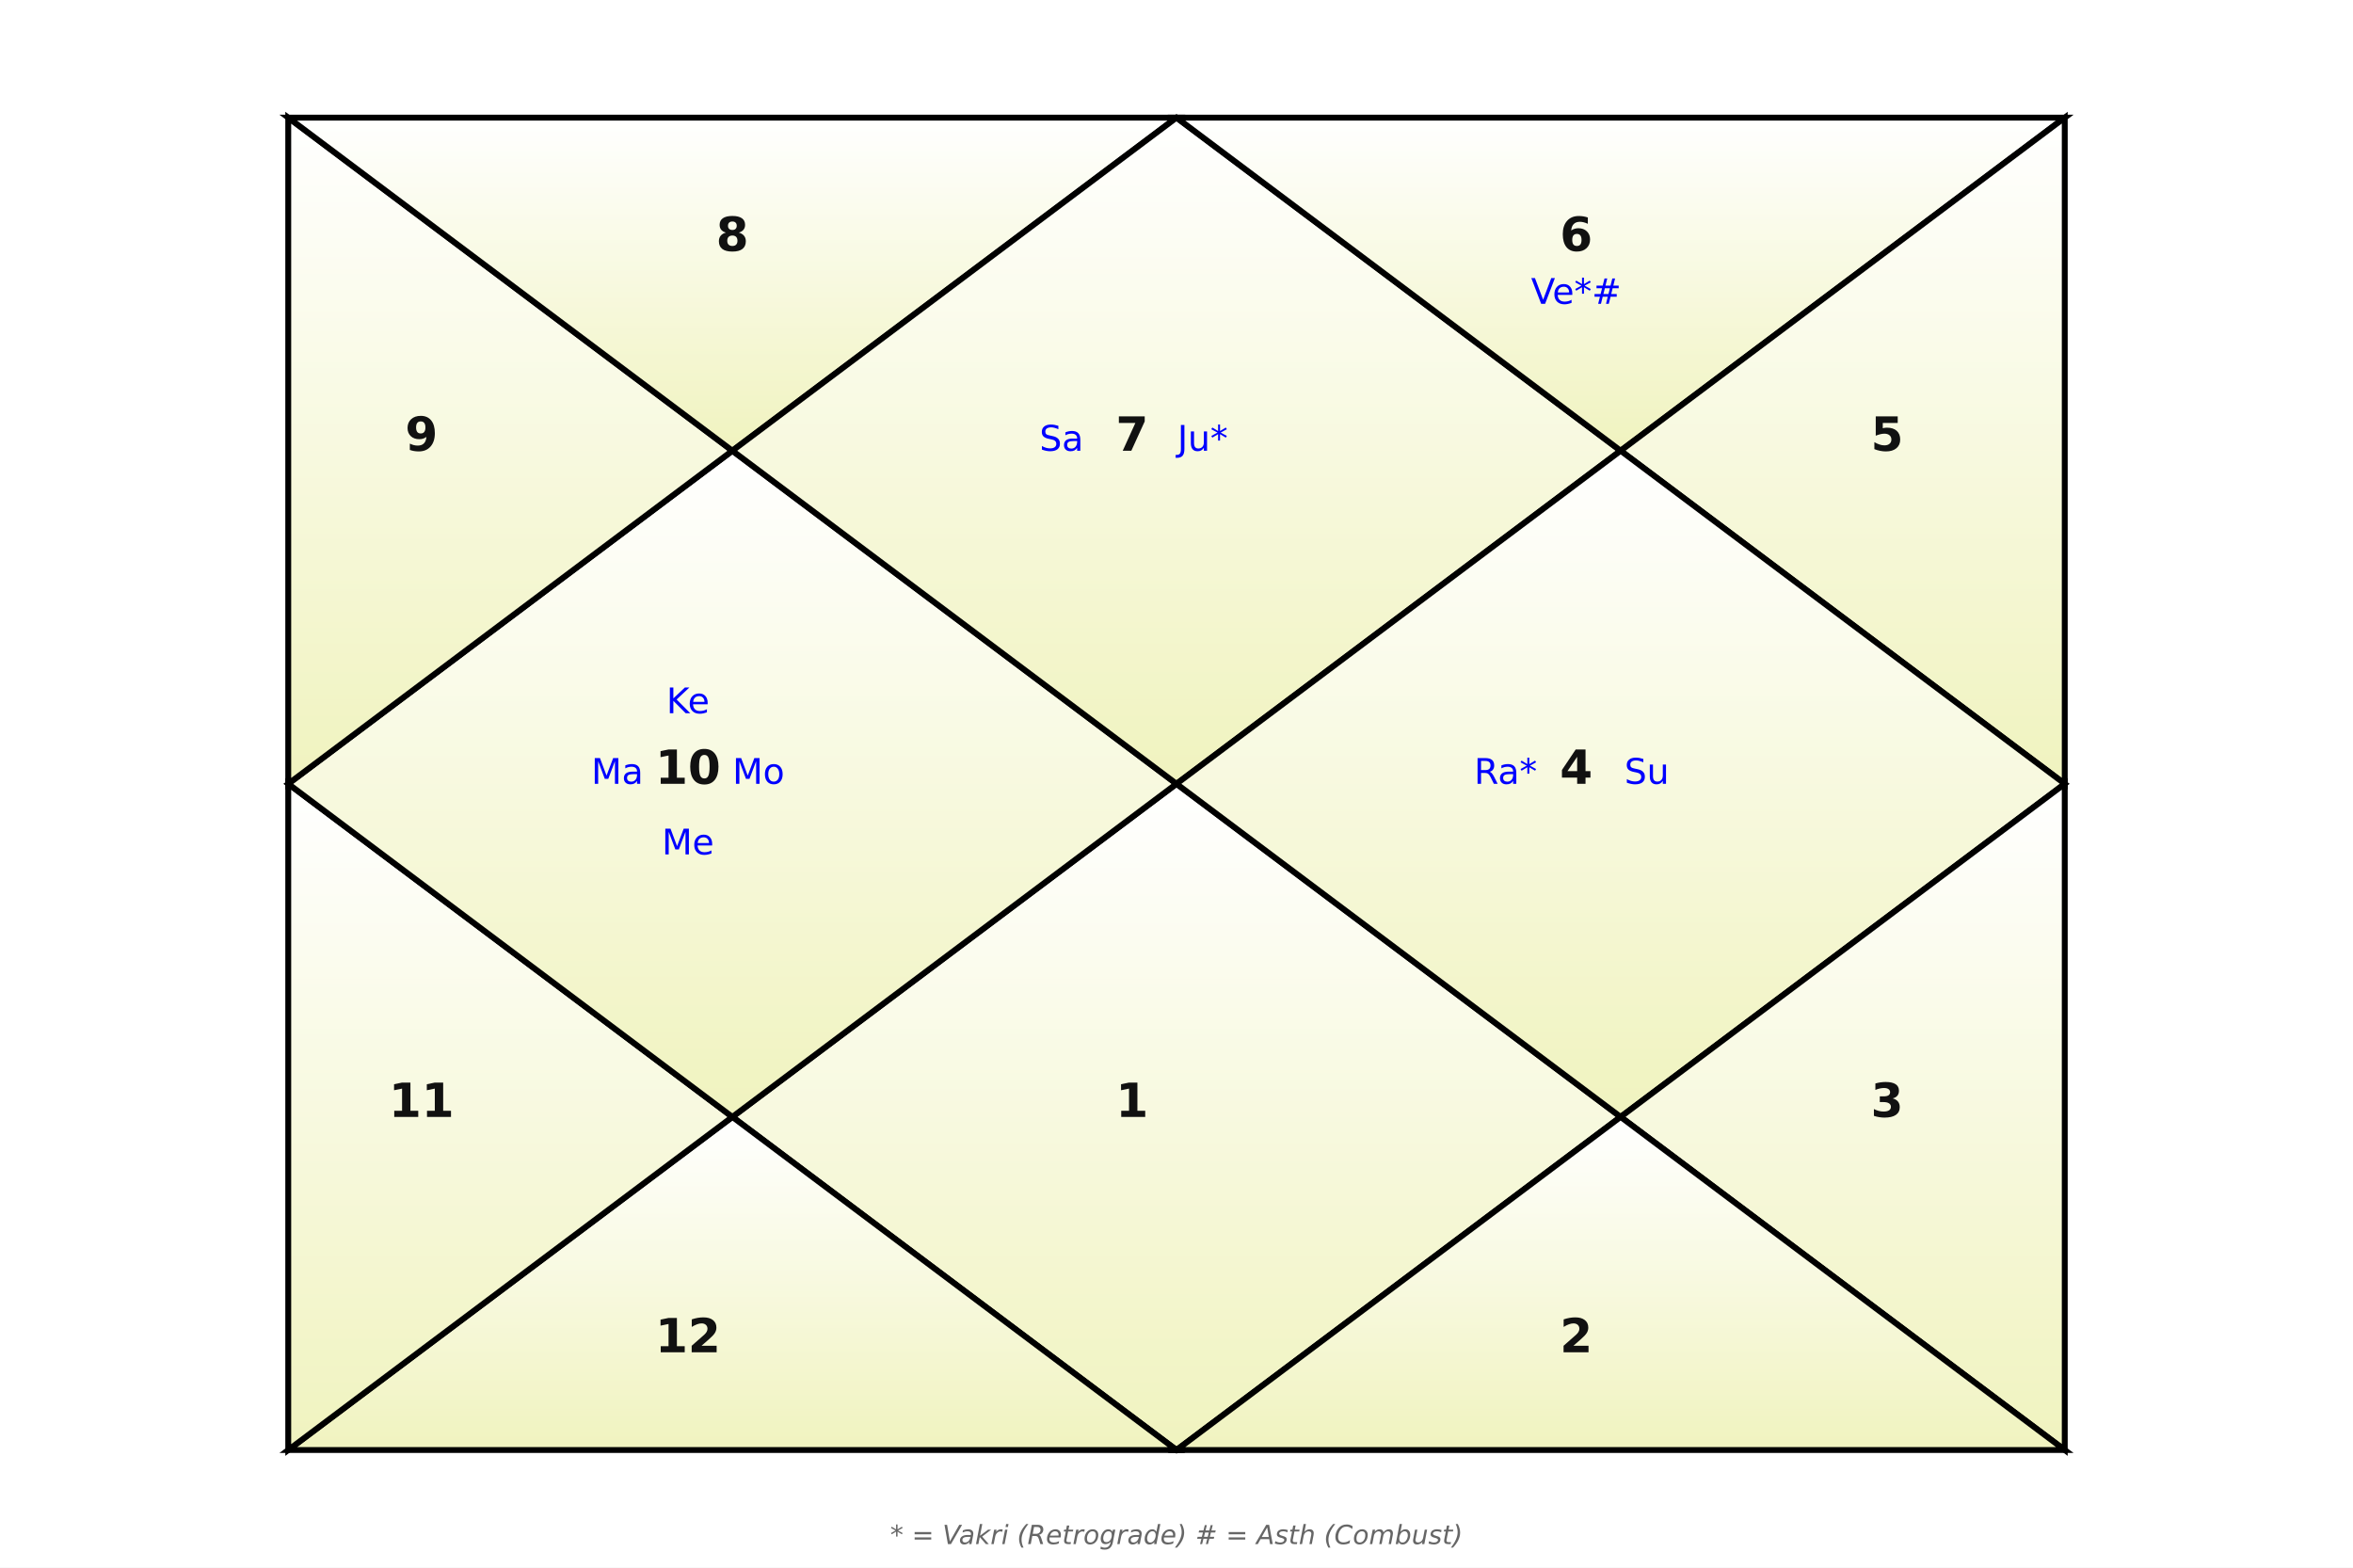
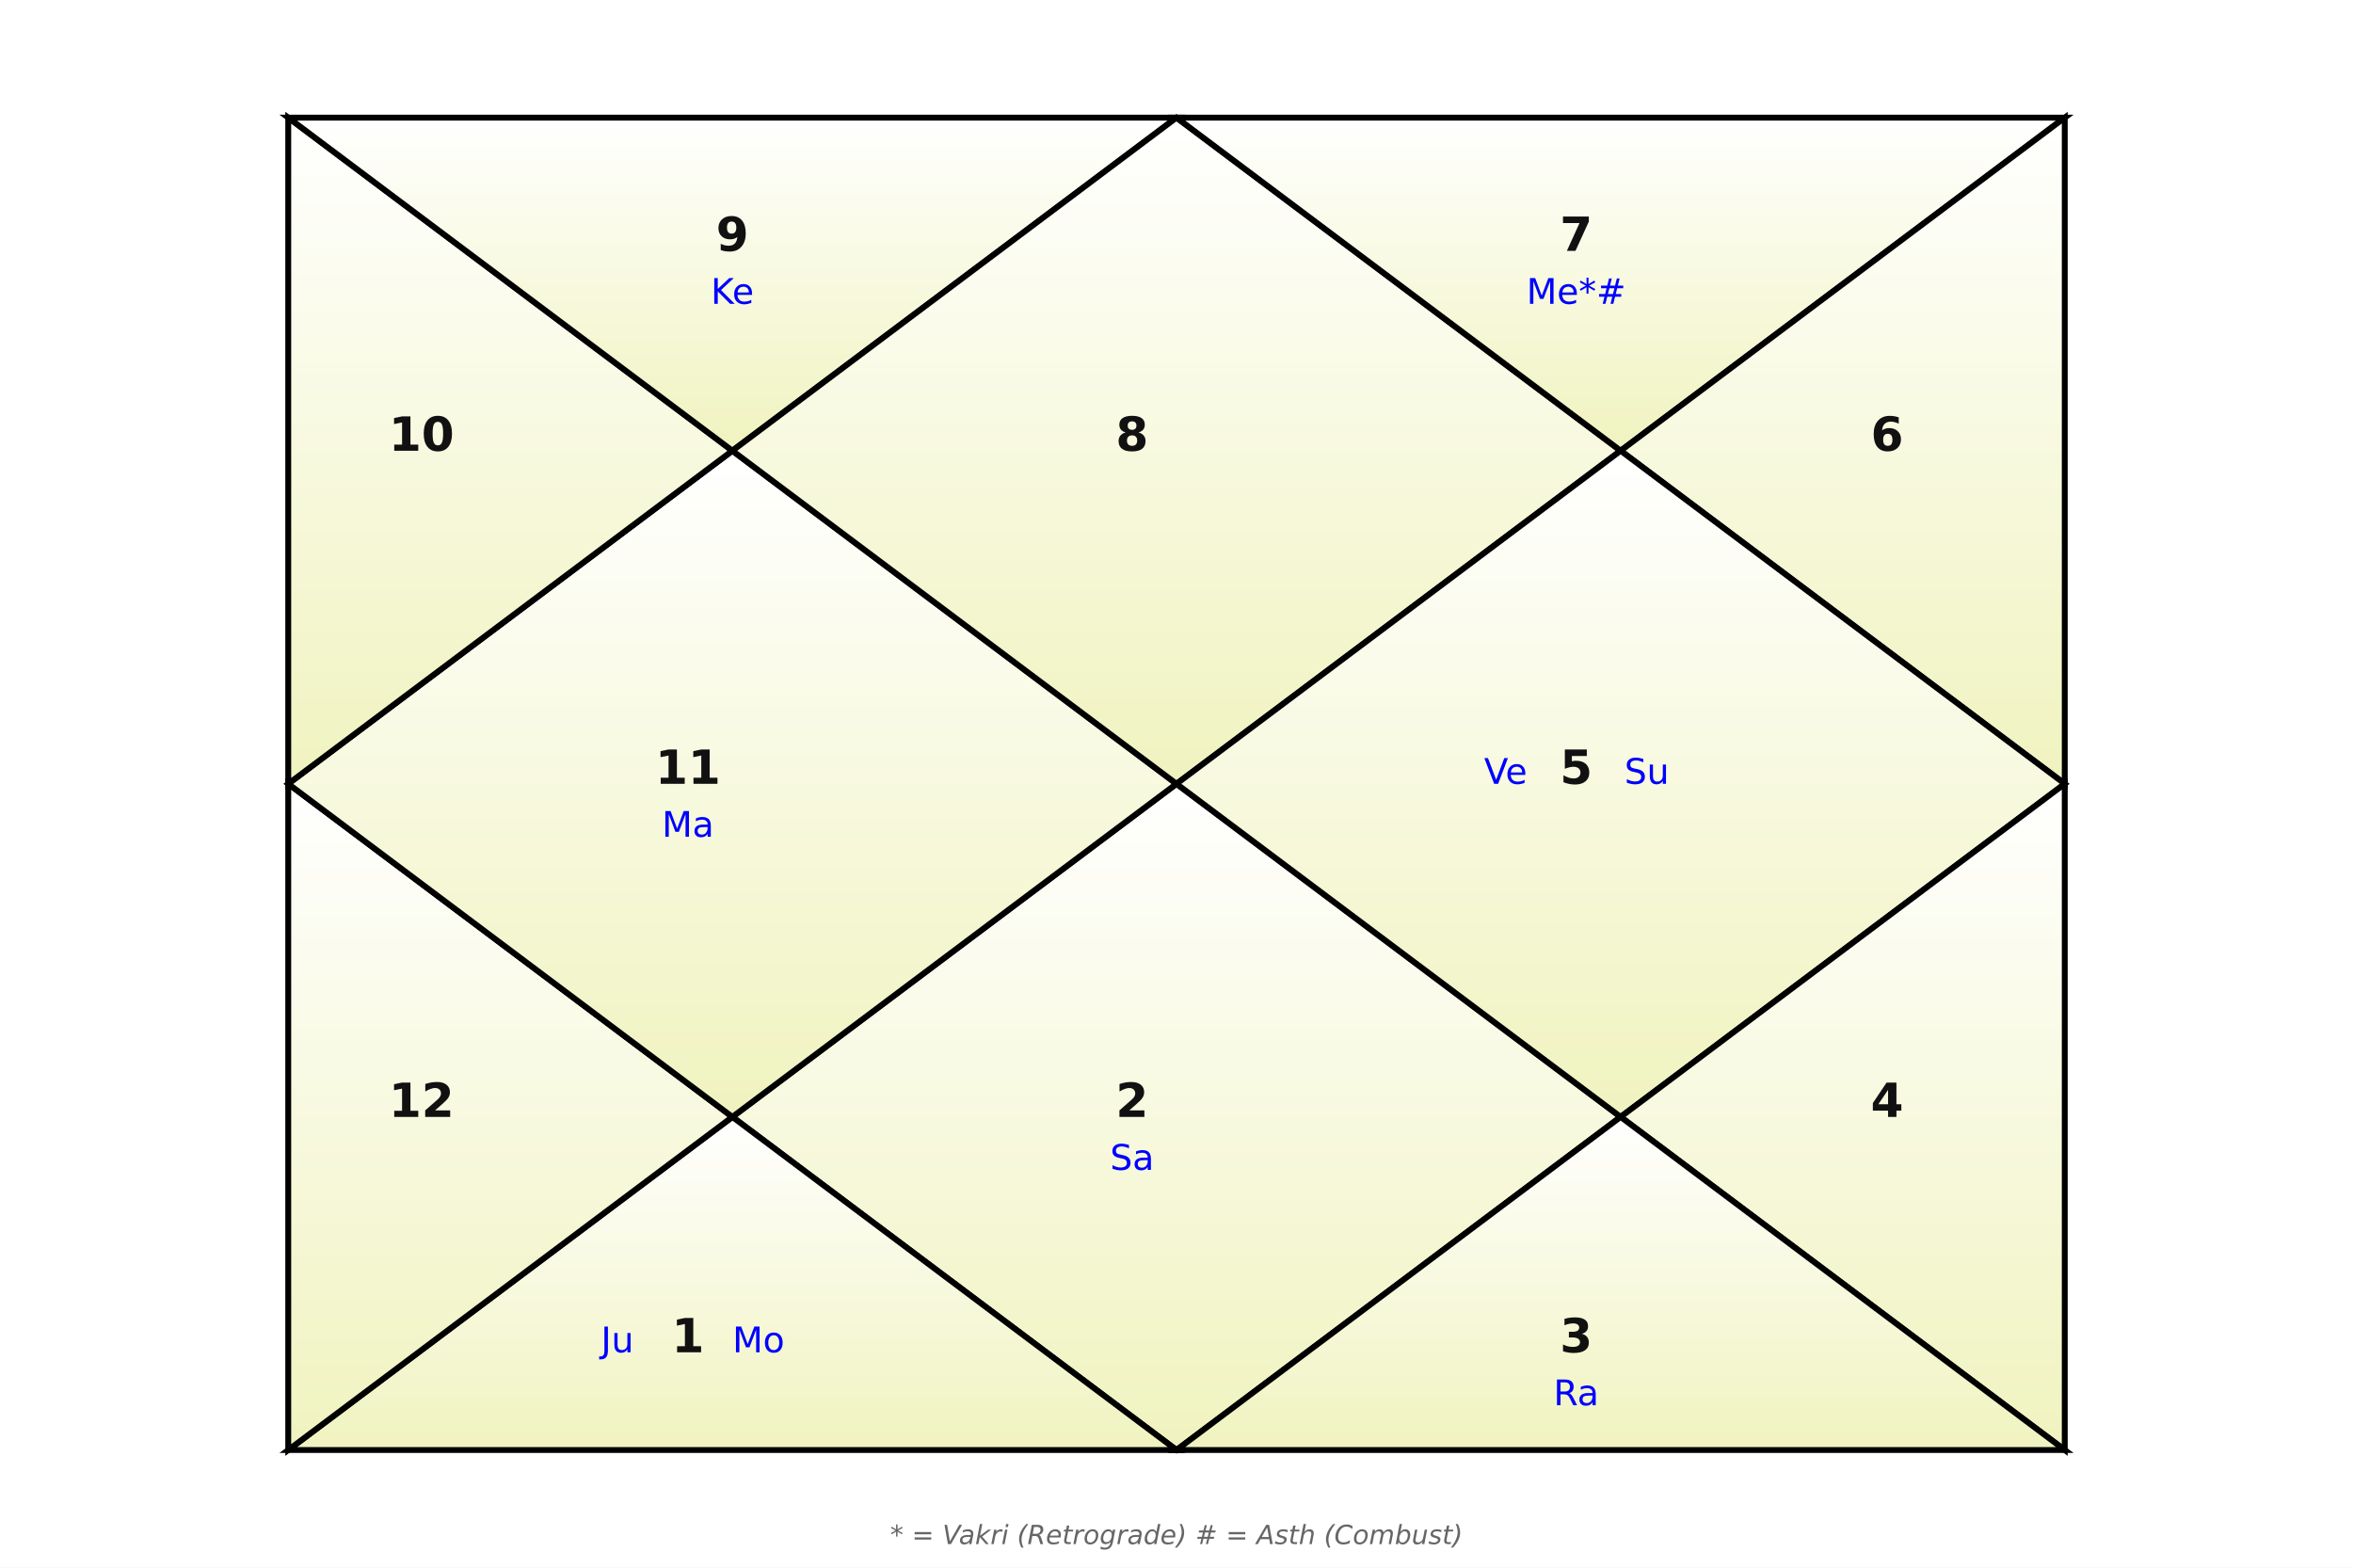
<svg xmlns="http://www.w3.org/2000/svg" baseProfile="full" height="100%" version="1.1" viewBox="0 0 800 533" width="100%">
  <defs>
    <linearGradient id="houseGrad" x1="0" x2="0" y1="0" y2="1">
      <stop offset="0" stop-color="white" />
      <stop offset="1" stop-color="#f0f3bf" />
    </linearGradient>
  </defs>
  <rect fill="white" height="533" width="800" x="0" y="0" />
  <polygon fill="url(#houseGrad)" points="249.0,379.75 400.0,493.0 551.0,379.75 400.0,266.5" stroke="#000" stroke-width="2" />
  <polygon fill="url(#houseGrad)" points="249.0,379.75 98.0,493.0 400.0,493.0" stroke="#000" stroke-width="2" />
  <polygon fill="url(#houseGrad)" points="98.0,266.5 98.0,493.0 249.0,379.75" stroke="#000" stroke-width="2" />
  <polygon fill="url(#houseGrad)" points="98.0,266.5 249.0,379.75 400.0,266.5 249.0,153.25" stroke="#000" stroke-width="2" />
  <polygon fill="url(#houseGrad)" points="98.0,40.0 98.0,266.5 249.0,153.25" stroke="#000" stroke-width="2" />
  <polygon fill="url(#houseGrad)" points="98.0,40.0 249.0,153.25 400.0,40.0" stroke="#000" stroke-width="2" />
  <polygon fill="url(#houseGrad)" points="249.0,153.25 400.0,266.5 551.0,153.25 400.0,40.0" stroke="#000" stroke-width="2" />
  <polygon fill="url(#houseGrad)" points="400.0,40.0 551.0,153.25 702.0,40.0" stroke="#000" stroke-width="2" />
  <polygon fill="url(#houseGrad)" points="551.0,153.25 702.0,266.5 702.0,40.0" stroke="#000" stroke-width="2" />
  <polygon fill="url(#houseGrad)" points="551.0,153.25 400.0,266.5 551.0,379.75 702.0,266.5" stroke="#000" stroke-width="2" />
  <polygon fill="url(#houseGrad)" points="551.0,379.75 702.0,493.0 702.0,266.5" stroke="#000" stroke-width="2" />
  <polygon fill="url(#houseGrad)" points="551.0,379.75 400.0,493.0 702.0,493.0" stroke="#000" stroke-width="2" />
-   <text fill="#111111" font-family="DejaVu Sans, Arial, sans-serif" font-size="16" font-weight="bold" text-anchor="middle" x="384.9" y="153.25">7</text>
-   <text fill="#0000ff" font-family="DejaVu Sans, Arial, sans-serif" font-size="12" text-anchor="middle" x="408.9" y="153.25">Ju*</text>
-   <text fill="#0000ff" font-family="DejaVu Sans, Arial, sans-serif" font-size="12" text-anchor="middle" x="360.9" y="153.25">Sa</text>
-   <text fill="#111111" font-family="DejaVu Sans, Arial, sans-serif" font-size="16" font-weight="bold" text-anchor="middle" x="249.0" y="85.3">8</text>
-   <text fill="#111111" font-family="DejaVu Sans, Arial, sans-serif" font-size="16" font-weight="bold" text-anchor="middle" x="143.3" y="153.25">9</text>
-   <text fill="#111111" font-family="DejaVu Sans, Arial, sans-serif" font-size="16" font-weight="bold" text-anchor="middle" x="233.9" y="266.5">10</text>
-   <text fill="#0000ff" font-family="DejaVu Sans, Arial, sans-serif" font-size="12" text-anchor="middle" x="257.9" y="266.5">Mo</text>
-   <text fill="#0000ff" font-family="DejaVu Sans, Arial, sans-serif" font-size="12" text-anchor="middle" x="233.9" y="290.5">Me</text>
-   <text fill="#0000ff" font-family="DejaVu Sans, Arial, sans-serif" font-size="12" text-anchor="middle" x="209.9" y="266.5">Ma</text>
-   <text fill="#0000ff" font-family="DejaVu Sans, Arial, sans-serif" font-size="12" text-anchor="middle" x="233.9" y="242.5">Ke</text>
-   <text fill="#111111" font-family="DejaVu Sans, Arial, sans-serif" font-size="16" font-weight="bold" text-anchor="middle" x="143.3" y="379.75">11</text>
-   <text fill="#111111" font-family="DejaVu Sans, Arial, sans-serif" font-size="16" font-weight="bold" text-anchor="middle" x="233.9" y="459.78">12</text>
-   <text fill="#111111" font-family="DejaVu Sans, Arial, sans-serif" font-size="16" font-weight="bold" text-anchor="middle" x="384.9" y="379.75">1</text>
-   <text fill="#111111" font-family="DejaVu Sans, Arial, sans-serif" font-size="16" font-weight="bold" text-anchor="middle" x="535.9" y="459.78">2</text>
-   <text fill="#111111" font-family="DejaVu Sans, Arial, sans-serif" font-size="16" font-weight="bold" text-anchor="middle" x="641.6" y="379.75">3</text>
-   <text fill="#111111" font-family="DejaVu Sans, Arial, sans-serif" font-size="16" font-weight="bold" text-anchor="middle" x="535.9" y="266.5">4</text>
+   <text fill="#111111" font-family="DejaVu Sans, Arial, sans-serif" font-size="16" font-weight="bold" text-anchor="middle" x="384.9" y="153.25">8</text>
+   <text fill="#111111" font-family="DejaVu Sans, Arial, sans-serif" font-size="16" font-weight="bold" text-anchor="middle" x="249.0" y="85.3">9</text>
+   <text fill="#0000ff" font-family="DejaVu Sans, Arial, sans-serif" font-size="12" text-anchor="middle" x="249.0" y="103.3">Ke</text>
+   <text fill="#111111" font-family="DejaVu Sans, Arial, sans-serif" font-size="16" font-weight="bold" text-anchor="middle" x="143.3" y="153.25">10</text>
+   <text fill="#111111" font-family="DejaVu Sans, Arial, sans-serif" font-size="16" font-weight="bold" text-anchor="middle" x="233.9" y="266.5">11</text>
+   <text fill="#0000ff" font-family="DejaVu Sans, Arial, sans-serif" font-size="12" text-anchor="middle" x="233.9" y="284.5">Ma</text>
+   <text fill="#111111" font-family="DejaVu Sans, Arial, sans-serif" font-size="16" font-weight="bold" text-anchor="middle" x="143.3" y="379.75">12</text>
+   <text fill="#111111" font-family="DejaVu Sans, Arial, sans-serif" font-size="16" font-weight="bold" text-anchor="middle" x="233.9" y="459.78">1</text>
+   <text fill="#0000ff" font-family="DejaVu Sans, Arial, sans-serif" font-size="12" text-anchor="middle" x="257.9" y="459.78">Mo</text>
+   <text fill="#0000ff" font-family="DejaVu Sans, Arial, sans-serif" font-size="12" text-anchor="middle" x="209.9" y="459.78">Ju</text>
+   <text fill="#111111" font-family="DejaVu Sans, Arial, sans-serif" font-size="16" font-weight="bold" text-anchor="middle" x="384.9" y="379.75">2</text>
+   <text fill="#0000ff" font-family="DejaVu Sans, Arial, sans-serif" font-size="12" text-anchor="middle" x="384.9" y="397.75">Sa</text>
+   <text fill="#111111" font-family="DejaVu Sans, Arial, sans-serif" font-size="16" font-weight="bold" text-anchor="middle" x="535.9" y="459.78">3</text>
+   <text fill="#0000ff" font-family="DejaVu Sans, Arial, sans-serif" font-size="12" text-anchor="middle" x="535.9" y="477.78">Ra</text>
+   <text fill="#111111" font-family="DejaVu Sans, Arial, sans-serif" font-size="16" font-weight="bold" text-anchor="middle" x="641.6" y="379.75">4</text>
+   <text fill="#111111" font-family="DejaVu Sans, Arial, sans-serif" font-size="16" font-weight="bold" text-anchor="middle" x="535.9" y="266.5">5</text>
  <text fill="#0000ff" font-family="DejaVu Sans, Arial, sans-serif" font-size="12" text-anchor="middle" x="559.9" y="266.5">Su</text>
-   <text fill="#0000ff" font-family="DejaVu Sans, Arial, sans-serif" font-size="12" text-anchor="middle" x="511.9" y="266.5">Ra*</text>
-   <text fill="#111111" font-family="DejaVu Sans, Arial, sans-serif" font-size="16" font-weight="bold" text-anchor="middle" x="641.6" y="153.25">5</text>
-   <text fill="#111111" font-family="DejaVu Sans, Arial, sans-serif" font-size="16" font-weight="bold" text-anchor="middle" x="535.9" y="85.3">6</text>
-   <text fill="#0000ff" font-family="DejaVu Sans, Arial, sans-serif" font-size="12" text-anchor="middle" x="535.9" y="103.3">Ve*#</text>
+   <text fill="#0000ff" font-family="DejaVu Sans, Arial, sans-serif" font-size="12" text-anchor="middle" x="511.9" y="266.5">Ve</text>
+   <text fill="#111111" font-family="DejaVu Sans, Arial, sans-serif" font-size="16" font-weight="bold" text-anchor="middle" x="641.6" y="153.25">6</text>
+   <text fill="#111111" font-family="DejaVu Sans, Arial, sans-serif" font-size="16" font-weight="bold" text-anchor="middle" x="535.9" y="85.3">7</text>
+   <text fill="#0000ff" font-family="DejaVu Sans, Arial, sans-serif" font-size="12" text-anchor="middle" x="535.9" y="103.3">Me*#</text>
  <text fill="#666" font-family="DejaVu Sans" font-size="9" font-style="italic" text-anchor="middle" x="400.0" y="525">* = Vakri (Retrograde)  # = Asth (Combust)</text>
</svg>
